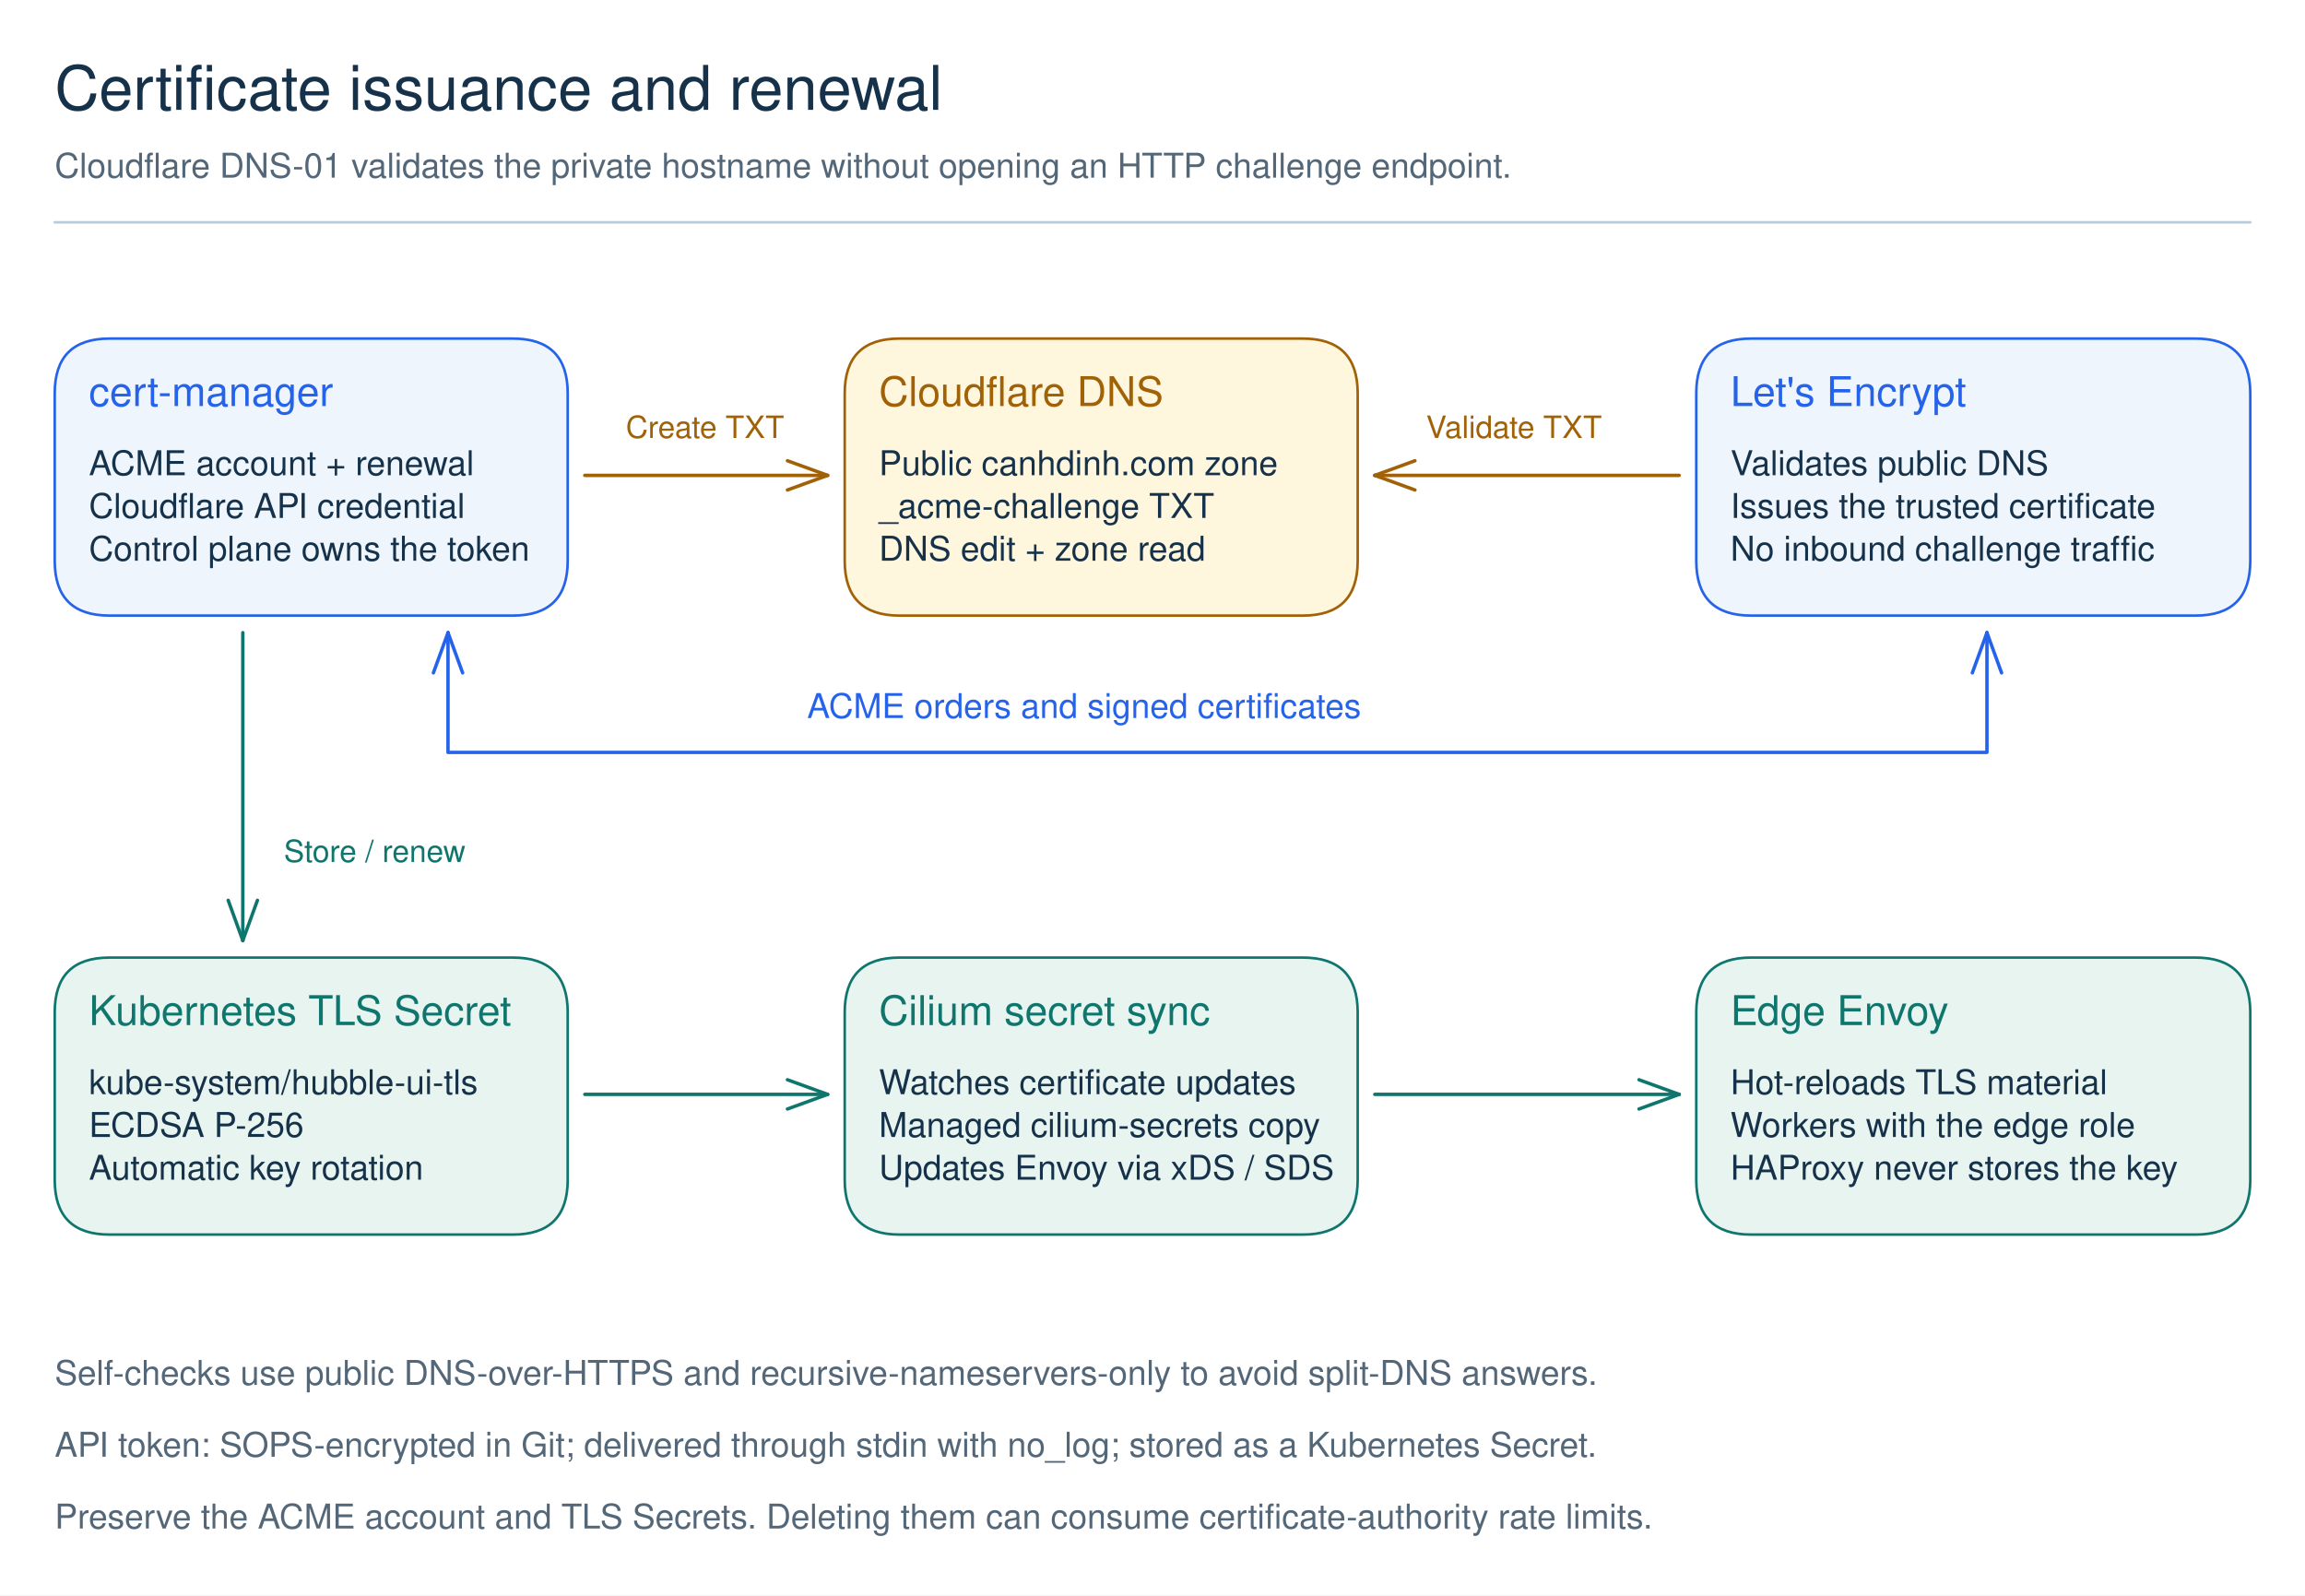
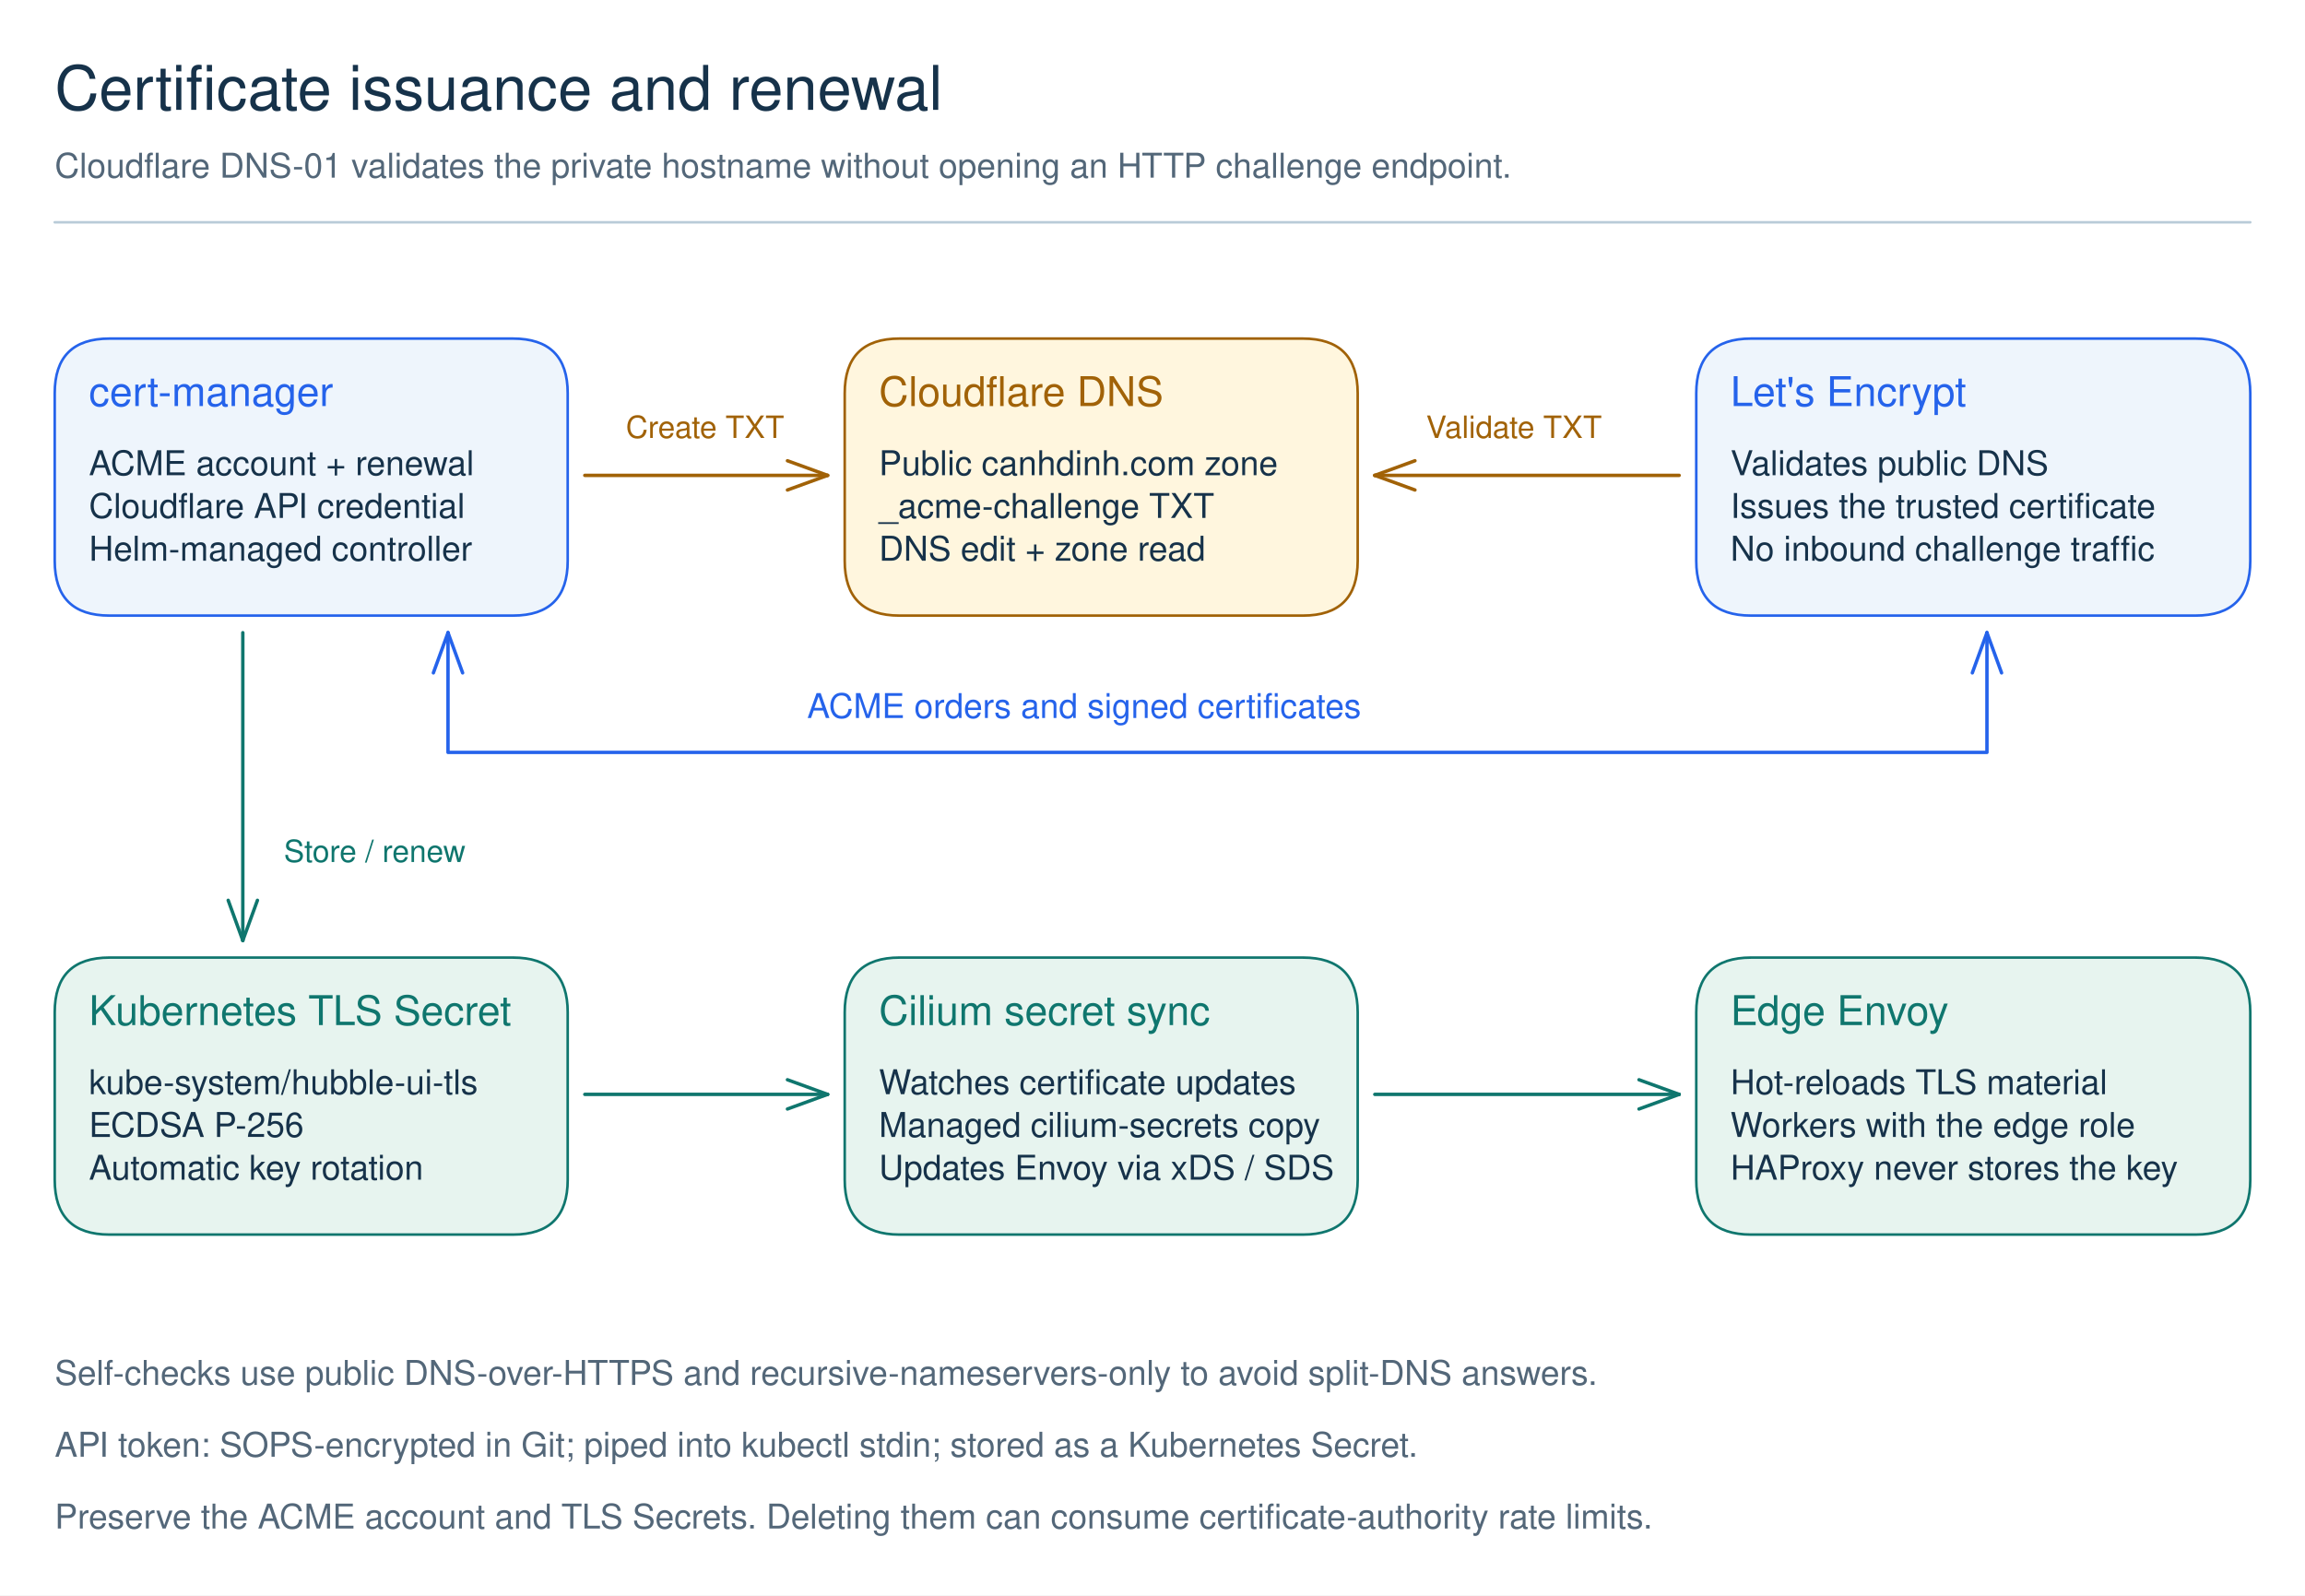
<svg xmlns="http://www.w3.org/2000/svg" version="1.1" viewBox="0 0 1348 933" width="1348" height="933" role="img" aria-labelledby="diagram-title diagram-description">
  <defs>
    <style class="style-fonts">
      </style>
  </defs>
  <rect x="0" y="0" width="1348" height="933" fill="#ffffff" />
  <g transform="translate(32 32) rotate(0 260.1387 22.5)">
    <text x="0" y="32.221" font-family="Helvetica, Segoe UI Emoji" font-size="36px" fill="#16324a" text-anchor="start" style="white-space: pre;" direction="ltr" dominant-baseline="alphabetic">Certificate issuance and renewal</text>
  </g>
  <g transform="translate(32 86) rotate(0 427.4756 12.5)">
    <text x="0" y="17.9" font-family="Helvetica, Segoe UI Emoji" font-size="20px" fill="#536779" text-anchor="start" style="white-space: pre;" direction="ltr" dominant-baseline="alphabetic">Cloudflare DNS-01 validates the private hostname without opening an HTTP challenge endpoint.</text>
  </g>
  <g stroke-linecap="round">
    <g transform="translate(32 130) rotate(0 642 0)">
      <path d="M0 0 C315.01 0, 630.03 0, 1284 0 M0 0 C330.8 0, 661.6 0, 1284 0" stroke="#b9cbd8" stroke-width="1.5" fill="none" />
    </g>
  </g>
  <mask />
  <g stroke-linecap="round" transform="translate(32 198) rotate(0 150 81)">
    <path d="M32 0 C117.79 0, 203.58 0, 268 0 C289.33 0, 300 10.67, 300 32 C300 65.24, 300 98.48, 300 130 C300 151.33, 289.33 162, 268 162 C205.21 162, 142.42 162, 32 162 C10.67 162, 0 151.33, 0 130 C0 98.22, 0 66.45, 0 32 C0 10.67, 10.67 0, 32 0" stroke="none" stroke-width="0" fill="#eef5fc" />
    <path d="M32 0 C89.9 0, 147.8 0, 268 0 M32 0 C109.79 0, 187.58 0, 268 0 M268 0 C289.33 0, 300 10.67, 300 32 M268 0 C289.33 0, 300 10.67, 300 32 M300 32 C300 64.17, 300 96.34, 300 130 M300 32 C300 63.28, 300 94.56, 300 130 M300 130 C300 151.33, 289.33 162, 268 162 M300 130 C300 151.33, 289.33 162, 268 162 M268 162 C203.67 162, 139.33 162, 32 162 M268 162 C182.13 162, 96.26 162, 32 162 M32 162 C10.67 162, 0 151.33, 0 130 M32 162 C10.67 162, 0 151.33, 0 130 M0 130 C0 94.84, 0 59.68, 0 32 M0 130 C0 96.83, 0 63.65, 0 32 M0 32 C0 10.67, 10.67 0, 32 0 M0 32 C0 10.67, 10.67 0, 32 0" stroke="#2563eb" stroke-width="1.5" fill="none" />
  </g>
  <g transform="translate(52 216) rotate(0 71.36133 15)">
    <text x="0" y="21.48" font-family="Helvetica, Segoe UI Emoji" font-size="24px" fill="#2563eb" text-anchor="start" style="white-space: pre;" direction="ltr" dominant-baseline="alphabetic">cert-manager</text>
  </g>
  <g transform="translate(52 260) rotate(0 129.5264 37.5)">
    <text x="0" y="17.9" font-family="Helvetica, Segoe UI Emoji" font-size="20px" fill="#16324a" text-anchor="start" style="white-space: pre;" direction="ltr" dominant-baseline="alphabetic">ACME account + renewal</text>
    <text x="0" y="42.9" font-family="Helvetica, Segoe UI Emoji" font-size="20px" fill="#16324a" text-anchor="start" style="white-space: pre;" direction="ltr" dominant-baseline="alphabetic">Cloudflare API credential</text>
-     <text x="0" y="67.9" font-family="Helvetica, Segoe UI Emoji" font-size="20px" fill="#16324a" text-anchor="start" style="white-space: pre;" direction="ltr" dominant-baseline="alphabetic">Control plane owns the token</text>
+     <text x="0" y="67.9" font-family="Helvetica, Segoe UI Emoji" font-size="20px" fill="#16324a" text-anchor="start" style="white-space: pre;" direction="ltr" dominant-baseline="alphabetic">Helm-managed controller</text>
  </g>
  <g stroke-linecap="round" transform="translate(494 198) rotate(0 150 81)">
    <path d="M32 0 C84.74 0, 137.48 0, 268 0 C289.33 0, 300 10.67, 300 32 C300 62.89, 300 93.79, 300 130 C300 151.33, 289.33 162, 268 162 C203.73 162, 139.46 162, 32 162 C10.67 162, 0 151.33, 0 130 C0 105.11, 0 80.22, 0 32 C0 10.67, 10.67 0, 32 0" stroke="none" stroke-width="0" fill="#fff6de" />
    <path d="M32 0 C89.9 0, 147.81 0, 268 0 M32 0 C113.56 0, 195.13 0, 268 0 M268 0 C289.33 0, 300 10.67, 300 32 M268 0 C289.33 0, 300 10.67, 300 32 M300 32 C300 69.32, 300 106.63, 300 130 M300 32 C300 60.2, 300 88.4, 300 130 M300 130 C300 151.33, 289.33 162, 268 162 M300 130 C300 151.33, 289.33 162, 268 162 M268 162 C192.57 162, 117.14 162, 32 162 M268 162 C218.13 162, 168.26 162, 32 162 M32 162 C10.67 162, 0 151.33, 0 130 M32 162 C10.67 162, 0 151.33, 0 130 M0 130 C0 108.52, 0 87.04, 0 32 M0 130 C0 93.96, 0 57.92, 0 32 M0 32 C0 10.67, 10.67 0, 32 0 M0 32 C0 10.67, 10.67 0, 32 0" stroke="#a16207" stroke-width="1.5" fill="none" />
  </g>
  <g transform="translate(514 216) rotate(0 83.36719 15)">
    <text x="0" y="21.48" font-family="Helvetica, Segoe UI Emoji" font-size="24px" fill="#a16207" text-anchor="start" style="white-space: pre;" direction="ltr" dominant-baseline="alphabetic">Cloudflare DNS</text>
  </g>
  <g transform="translate(514 260) rotate(0 116.7383 37.5)">
    <text x="0" y="17.9" font-family="Helvetica, Segoe UI Emoji" font-size="20px" fill="#16324a" text-anchor="start" style="white-space: pre;" direction="ltr" dominant-baseline="alphabetic">Public canhdinh.com zone</text>
    <text x="0" y="42.9" font-family="Helvetica, Segoe UI Emoji" font-size="20px" fill="#16324a" text-anchor="start" style="white-space: pre;" direction="ltr" dominant-baseline="alphabetic">_acme-challenge TXT</text>
    <text x="0" y="67.9" font-family="Helvetica, Segoe UI Emoji" font-size="20px" fill="#16324a" text-anchor="start" style="white-space: pre;" direction="ltr" dominant-baseline="alphabetic">DNS edit + zone read</text>
  </g>
  <g stroke-linecap="round" transform="translate(992 198) rotate(0 162 81)">
    <path d="M32 0 C105.69 0, 179.38 0, 292 0 C313.33 0, 324 10.67, 324 32 C324 60.55, 324 89.1, 324 130 C324 151.33, 313.33 162, 292 162 C219.56 162, 147.13 162, 32 162 C10.67 162, 0 151.33, 0 130 C0 92.4, 0 54.8, 0 32 C0 10.67, 10.67 0, 32 0" stroke="none" stroke-width="0" fill="#eef5fc" />
    <path d="M32 0 C95.8 0, 159.59 0, 292 0 M32 0 C126.01 0, 220.03 0, 292 0 M292 0 C313.33 0, 324 10.67, 324 32 M292 0 C313.33 0, 324 10.67, 324 32 M324 32 C324 54.86, 324 77.72, 324 130 M324 32 C324 57.12, 324 82.24, 324 130 M324 130 C324 151.33, 313.33 162, 292 162 M324 130 C324 151.33, 313.33 162, 292 162 M292 162 C196.68 162, 101.35 162, 32 162 M292 162 C224.72 162, 157.44 162, 32 162 M32 162 C10.67 162, 0 151.33, 0 130 M32 162 C10.67 162, 0 151.33, 0 130 M0 130 C0 102.6, 0 75.19, 0 32 M0 130 C0 91.09, 0 52.18, 0 32 M0 32 C0 10.67, 10.67 0, 32 0 M0 32 C0 10.67, 10.67 0, 32 0" stroke="#2563eb" stroke-width="1.5" fill="none" />
  </g>
  <g transform="translate(1012 216) rotate(0 68.98828 15)">
    <text x="0" y="21.48" font-family="Helvetica, Segoe UI Emoji" font-size="24px" fill="#2563eb" text-anchor="start" style="white-space: pre;" direction="ltr" dominant-baseline="alphabetic">Let's Encrypt</text>
  </g>
  <g transform="translate(1012 260) rotate(0 124.502 37.5)">
    <text x="0" y="17.9" font-family="Helvetica, Segoe UI Emoji" font-size="20px" fill="#16324a" text-anchor="start" style="white-space: pre;" direction="ltr" dominant-baseline="alphabetic">Validates public DNS</text>
    <text x="0" y="42.9" font-family="Helvetica, Segoe UI Emoji" font-size="20px" fill="#16324a" text-anchor="start" style="white-space: pre;" direction="ltr" dominant-baseline="alphabetic">Issues the trusted certificate</text>
    <text x="0" y="67.9" font-family="Helvetica, Segoe UI Emoji" font-size="20px" fill="#16324a" text-anchor="start" style="white-space: pre;" direction="ltr" dominant-baseline="alphabetic">No inbound challenge traffic</text>
  </g>
  <g stroke-linecap="round">
    <g transform="translate(342 278) rotate(0 71 0)">
      <path d="M0 0 C34.84 0, 69.69 0, 142 0 M0 0 C53.62 0, 107.23 0, 142 0" stroke="#a16207" stroke-width="2" fill="none" />
    </g>
    <g transform="translate(342 278) rotate(0 71 0)">
      <path d="M118.51 8.55 C124.27 6.45, 130.04 4.35, 142 0 M118.51 8.55 C127.38 5.32, 136.25 2.09, 142 0" stroke="#a16207" stroke-width="2" fill="none" />
    </g>
    <g transform="translate(342 278) rotate(0 71 0)">
      <path d="M118.51 -8.55 C124.27 -6.45, 130.04 -4.35, 142 0 M118.51 -8.55 C127.38 -5.32, 136.25 -2.09, 142 0" stroke="#a16207" stroke-width="2" fill="none" />
    </g>
  </g>
  <mask />
  <g transform="translate(366 240) rotate(0 46.51172 11.25)">
    <text x="0" y="16.11" font-family="Helvetica, Segoe UI Emoji" font-size="18px" fill="#a16207" text-anchor="start" style="white-space: pre;" direction="ltr" dominant-baseline="alphabetic">Create TXT</text>
  </g>
  <g stroke-linecap="round">
    <g transform="translate(982 278) rotate(0 -89 0)">
      <path d="M0 0 C-43.68 0, -87.36 0, -178 0 M0 0 C-57.24 0, -114.48 0, -178 0" stroke="#a16207" stroke-width="2" fill="none" />
    </g>
    <g transform="translate(982 278) rotate(0 -89 0)">
      <path d="M-154.51 -8.55 C-160.27 -6.45, -166.04 -4.35, -178 0 M-154.51 -8.55 C-162.06 -5.8, -169.62 -3.05, -178 0" stroke="#a16207" stroke-width="2" fill="none" />
    </g>
    <g transform="translate(982 278) rotate(0 -89 0)">
      <path d="M-154.51 8.55 C-160.27 6.45, -166.04 4.35, -178 0 M-154.51 8.55 C-162.06 5.8, -169.62 3.05, -178 0" stroke="#a16207" stroke-width="2" fill="none" />
    </g>
  </g>
  <mask />
  <g transform="translate(834 240) rotate(0 51.35449 11.25)">
    <text x="0" y="16.11" font-family="Helvetica, Segoe UI Emoji" font-size="18px" fill="#a16207" text-anchor="start" style="white-space: pre;" direction="ltr" dominant-baseline="alphabetic">Validate TXT</text>
  </g>
  <g stroke-linecap="round">
    <g transform="translate(262 370) rotate(0 450 35)">
      <path d="M0 0 C0 17.18, 0 34.36, 0 70 M0 0 C0 18.59, 0 37.18, 0 70 M0 70 C191.38 70, 382.77 70, 900 70 M0 70 C331.88 70, 663.75 70, 900 70 M900 70 C900 47.68, 900 25.36, 900 0 M900 70 C900 46.03, 900 22.07, 900 0" stroke="#2563eb" stroke-width="2" fill="none" />
    </g>
    <g transform="translate(262 370) rotate(0 450 35)">
      <path d="M8.55 23.49 C6.45 17.73, 4.35 11.96, 0 0 M8.55 23.49 C6.28 17.25, 4.01 11.02, 0 0" stroke="#2563eb" stroke-width="2" fill="none" />
    </g>
    <g transform="translate(262 370) rotate(0 450 35)">
      <path d="M-8.55 23.49 C-6.45 17.73, -4.35 11.96, 0 0 M-8.55 23.49 C-6.28 17.25, -4.01 11.02, 0 0" stroke="#2563eb" stroke-width="2" fill="none" />
    </g>
    <g transform="translate(262 370) rotate(0 450 35)">
      <path d="M908.55 23.49 C906.45 17.73, 904.35 11.96, 900 0 M908.55 23.49 C906.28 17.25, 904.01 11.02, 900 0" stroke="#2563eb" stroke-width="2" fill="none" />
    </g>
    <g transform="translate(262 370) rotate(0 450 35)">
      <path d="M891.45 23.49 C893.55 17.73, 895.65 11.96, 900 0 M891.45 23.49 C893.72 17.25, 895.99 11.02, 900 0" stroke="#2563eb" stroke-width="2" fill="none" />
    </g>
  </g>
  <mask />
  <g transform="translate(472 402) rotate(0 162.2949 12.5)">
    <text x="0" y="17.9" font-family="Helvetica, Segoe UI Emoji" font-size="20px" fill="#2563eb" text-anchor="start" style="white-space: pre;" direction="ltr" dominant-baseline="alphabetic">ACME orders and signed certificates</text>
  </g>
  <g stroke-linecap="round" transform="translate(32 560) rotate(0 150 81)">
    <path d="M32 0 C94.14 0, 156.27 0, 268 0 C289.33 0, 300 10.67, 300 32 C300 53.51, 300 75.03, 300 130 C300 151.33, 289.33 162, 268 162 C197.81 162, 127.63 162, 32 162 C10.67 162, 0 151.33, 0 130 C0 93.46, 0 56.92, 0 32 C0 10.67, 10.67 0, 32 0" stroke="none" stroke-width="0" fill="#e7f4ef" />
    <path d="M32 0 C89.92 0, 147.83 0, 268 0 M32 0 C81.45 0, 130.9 0, 268 0 M268 0 C289.33 0, 300 10.67, 300 32 M268 0 C289.33 0, 300 10.67, 300 32 M300 32 C300 70.3, 300 108.6, 300 130 M300 32 C300 67.48, 300 102.96, 300 130 M300 130 C300 151.33, 289.33 162, 268 162 M300 130 C300 151.33, 289.33 162, 268 162 M268 162 C195.39 162, 122.77 162, 32 162 M268 162 C220.53 162, 173.05 162, 32 162 M32 162 C10.67 162, 0 151.33, 0 130 M32 162 C10.67 162, 0 151.33, 0 130 M0 130 C0 104.43, 0 78.86, 0 32 M0 130 C0 102.09, 0 74.19, 0 32 M0 32 C0 10.67, 10.67 0, 32 0 M0 32 C0 10.67, 10.67 0, 32 0" stroke="#0f766e" stroke-width="1.5" fill="none" />
  </g>
  <g transform="translate(52 578) rotate(0 124.7344 15)">
    <text x="0" y="21.48" font-family="Helvetica, Segoe UI Emoji" font-size="24px" fill="#0f766e" text-anchor="start" style="white-space: pre;" direction="ltr" dominant-baseline="alphabetic">Kubernetes TLS Secret</text>
  </g>
  <g transform="translate(52 622) rotate(0 113.9355 37.5)">
    <text x="0" y="17.9" font-family="Helvetica, Segoe UI Emoji" font-size="20px" fill="#16324a" text-anchor="start" style="white-space: pre;" direction="ltr" dominant-baseline="alphabetic">kube-system/hubble-ui-tls</text>
    <text x="0" y="42.9" font-family="Helvetica, Segoe UI Emoji" font-size="20px" fill="#16324a" text-anchor="start" style="white-space: pre;" direction="ltr" dominant-baseline="alphabetic">ECDSA P-256</text>
    <text x="0" y="67.9" font-family="Helvetica, Segoe UI Emoji" font-size="20px" fill="#16324a" text-anchor="start" style="white-space: pre;" direction="ltr" dominant-baseline="alphabetic">Automatic key rotation</text>
  </g>
  <g stroke-linecap="round" transform="translate(494 560) rotate(0 150 81)">
    <path d="M32 0 C108.28 0, 184.57 0, 268 0 C289.33 0, 300 10.67, 300 32 C300 70.77, 300 109.53, 300 130 C300 151.33, 289.33 162, 268 162 C196.34 162, 124.67 162, 32 162 C10.67 162, 0 151.33, 0 130 C0 100.35, 0 70.69, 0 32 C0 10.67, 10.67 0, 32 0" stroke="none" stroke-width="0" fill="#e7f4ef" />
    <path d="M32 0 C89.92 0, 147.84 0, 268 0 M32 0 C85.22 0, 138.44 0, 268 0 M268 0 C289.33 0, 300 10.67, 300 32 M268 0 C289.33 0, 300 10.67, 300 32 M300 32 C300 55.84, 300 79.69, 300 130 M300 32 C300 64.4, 300 96.8, 300 130 M300 130 C300 151.33, 289.33 162, 268 162 M300 130 C300 151.33, 289.33 162, 268 162 M268 162 C184.29 162, 100.58 162, 32 162 M268 162 C209.33 162, 150.65 162, 32 162 M32 162 C10.67 162, 0 151.33, 0 130 M32 162 C10.67 162, 0 151.33, 0 130 M0 130 C0 98.51, 0 67.02, 0 32 M0 130 C0 99.23, 0 68.45, 0 32 M0 32 C0 10.67, 10.67 0, 32 0 M0 32 C0 10.67, 10.67 0, 32 0" stroke="#0f766e" stroke-width="1.5" fill="none" />
  </g>
  <g transform="translate(514 578) rotate(0 97.35352 15)">
    <text x="0" y="21.48" font-family="Helvetica, Segoe UI Emoji" font-size="24px" fill="#0f766e" text-anchor="start" style="white-space: pre;" direction="ltr" dominant-baseline="alphabetic">Cilium secret sync</text>
  </g>
  <g transform="translate(514 622) rotate(0 133.9453 37.5)">
    <text x="0" y="17.9" font-family="Helvetica, Segoe UI Emoji" font-size="20px" fill="#16324a" text-anchor="start" style="white-space: pre;" direction="ltr" dominant-baseline="alphabetic">Watches certificate updates</text>
    <text x="0" y="42.9" font-family="Helvetica, Segoe UI Emoji" font-size="20px" fill="#16324a" text-anchor="start" style="white-space: pre;" direction="ltr" dominant-baseline="alphabetic">Managed cilium-secrets copy</text>
    <text x="0" y="67.9" font-family="Helvetica, Segoe UI Emoji" font-size="20px" fill="#16324a" text-anchor="start" style="white-space: pre;" direction="ltr" dominant-baseline="alphabetic">Updates Envoy via xDS / SDS</text>
  </g>
  <g stroke-linecap="round" transform="translate(992 560) rotate(0 162 81)">
    <path d="M32 0 C131.63 0, 231.26 0, 292 0 C313.33 0, 324 10.67, 324 32 C324 68.42, 324 104.84, 324 130 C324 151.33, 313.33 162, 292 162 C211.42 162, 130.84 162, 32 162 C10.67 162, 0 151.33, 0 130 C0 107.23, 0 84.47, 0 32 C0 10.67, 10.67 0, 32 0" stroke="none" stroke-width="0" fill="#e7f4ef" />
    <path d="M32 0 C95.81 0, 159.63 0, 292 0 M32 0 C94.79 0, 157.58 0, 292 0 M292 0 C313.33 0, 324 10.67, 324 32 M292 0 C313.33 0, 324 10.67, 324 32 M324 32 C324 60.99, 324 89.98, 324 130 M324 32 C324 61.32, 324 90.64, 324 130 M324 130 C324 151.33, 313.33 162, 292 162 M324 130 C324 151.33, 313.33 162, 292 162 M292 162 C239.55 162, 187.11 162, 32 162 M292 162 C215.02 162, 138.04 162, 32 162 M32 162 C10.67 162, 0 151.33, 0 130 M32 162 C10.67 162, 0 151.33, 0 130 M0 130 C0 92.59, 0 55.17, 0 32 M0 130 C0 96.36, 0 62.72, 0 32 M0 32 C0 10.67, 10.67 0, 32 0 M0 32 C0 10.67, 10.67 0, 32 0" stroke="#0f766e" stroke-width="1.5" fill="none" />
  </g>
  <g transform="translate(1012 578) rotate(0 64.71094 15)">
    <text x="0" y="21.48" font-family="Helvetica, Segoe UI Emoji" font-size="24px" fill="#0f766e" text-anchor="start" style="white-space: pre;" direction="ltr" dominant-baseline="alphabetic">Edge Envoy</text>
  </g>
  <g transform="translate(1012 622) rotate(0 132.2754 37.5)">
    <text x="0" y="17.9" font-family="Helvetica, Segoe UI Emoji" font-size="20px" fill="#16324a" text-anchor="start" style="white-space: pre;" direction="ltr" dominant-baseline="alphabetic">Hot-reloads TLS material</text>
    <text x="0" y="42.9" font-family="Helvetica, Segoe UI Emoji" font-size="20px" fill="#16324a" text-anchor="start" style="white-space: pre;" direction="ltr" dominant-baseline="alphabetic">Workers with the edge role</text>
    <text x="0" y="67.9" font-family="Helvetica, Segoe UI Emoji" font-size="20px" fill="#16324a" text-anchor="start" style="white-space: pre;" direction="ltr" dominant-baseline="alphabetic">HAProxy never stores the key</text>
  </g>
  <g stroke-linecap="round">
    <g transform="translate(142 370) rotate(0 0 90)">
      <path d="M0 0 C0 44.18, 0 88.36, 0 180 M0 0 C0 46.35, 0 92.69, 0 180" stroke="#0f766e" stroke-width="2" fill="none" />
    </g>
    <g transform="translate(142 370) rotate(0 0 90)">
      <path d="M-8.55 156.51 C-6.45 162.27, -4.35 168.04, 0 180 M-8.55 156.51 C-6.35 162.56, -4.15 168.61, 0 180" stroke="#0f766e" stroke-width="2" fill="none" />
    </g>
    <g transform="translate(142 370) rotate(0 0 90)">
      <path d="M8.55 156.51 C6.45 162.27, 4.35 168.04, 0 180 M8.55 156.51 C6.35 162.56, 4.15 168.61, 0 180" stroke="#0f766e" stroke-width="2" fill="none" />
    </g>
  </g>
  <mask />
  <g transform="translate(166 488) rotate(0 53.52539 11.25)">
    <text x="0" y="16.11" font-family="Helvetica, Segoe UI Emoji" font-size="18px" fill="#0f766e" text-anchor="start" style="white-space: pre;" direction="ltr" dominant-baseline="alphabetic">Store / renew</text>
  </g>
  <g stroke-linecap="round">
    <g transform="translate(342 640) rotate(0 71 0)">
      <path d="M0 0 C34.86 0, 69.71 0, 142 0 M0 0 C28.61 0, 57.22 0, 142 0" stroke="#0f766e" stroke-width="2" fill="none" />
    </g>
    <g transform="translate(342 640) rotate(0 71 0)">
      <path d="M118.51 8.55 C124.27 6.45, 130.04 4.35, 142 0 M118.51 8.55 C123.24 6.83, 127.97 5.11, 142 0" stroke="#0f766e" stroke-width="2" fill="none" />
    </g>
    <g transform="translate(342 640) rotate(0 71 0)">
      <path d="M118.51 -8.55 C124.27 -6.45, 130.04 -4.35, 142 0 M118.51 -8.55 C123.24 -6.83, 127.97 -5.11, 142 0" stroke="#0f766e" stroke-width="2" fill="none" />
    </g>
  </g>
  <mask />
  <g stroke-linecap="round">
    <g transform="translate(804 640) rotate(0 89 0)">
      <path d="M0 0 C43.69 0, 87.39 0, 178 0 M0 0 C48.68 0, 97.35 0, 178 0" stroke="#0f766e" stroke-width="2" fill="none" />
    </g>
    <g transform="translate(804 640) rotate(0 89 0)">
      <path d="M154.51 8.55 C160.27 6.45, 166.04 4.35, 178 0 M154.51 8.55 C160.93 6.21, 167.36 3.87, 178 0" stroke="#0f766e" stroke-width="2" fill="none" />
    </g>
    <g transform="translate(804 640) rotate(0 89 0)">
      <path d="M154.51 -8.55 C160.27 -6.45, 166.04 -4.35, 178 0 M154.51 -8.55 C160.93 -6.21, 167.36 -3.87, 178 0" stroke="#0f766e" stroke-width="2" fill="none" />
    </g>
  </g>
  <mask />
  <g transform="translate(32 792) rotate(0 453.4863 12.5)">
    <text x="0" y="17.9" font-family="Helvetica, Segoe UI Emoji" font-size="20px" fill="#536779" text-anchor="start" style="white-space: pre;" direction="ltr" dominant-baseline="alphabetic">Self-checks use public DNS-over-HTTPS and recursive-nameservers-only to avoid split-DNS answers.</text>
  </g>
  <g transform="translate(32 834) rotate(0 453.584 12.5)">
-     <text x="0" y="17.9" font-family="Helvetica, Segoe UI Emoji" font-size="20px" fill="#536779" text-anchor="start" style="white-space: pre;" direction="ltr" dominant-baseline="alphabetic">API token: SOPS-encrypted in Git; delivered through stdin with no_log; stored as a Kubernetes Secret.</text>
+     <text x="0" y="17.9" font-family="Helvetica, Segoe UI Emoji" font-size="20px" fill="#536779" text-anchor="start" style="white-space: pre;" direction="ltr" dominant-baseline="alphabetic">API token: SOPS-encrypted in Git; piped into kubectl stdin; stored as a Kubernetes Secret.</text>
  </g>
  <g transform="translate(32 876) rotate(0 468.5352 12.5)">
    <text x="0" y="17.9" font-family="Helvetica, Segoe UI Emoji" font-size="20px" fill="#536779" text-anchor="start" style="white-space: pre;" direction="ltr" dominant-baseline="alphabetic">Preserve the ACME account and TLS Secrets. Deleting them can consume certificate-authority rate limits.</text>
  </g>
</svg>
